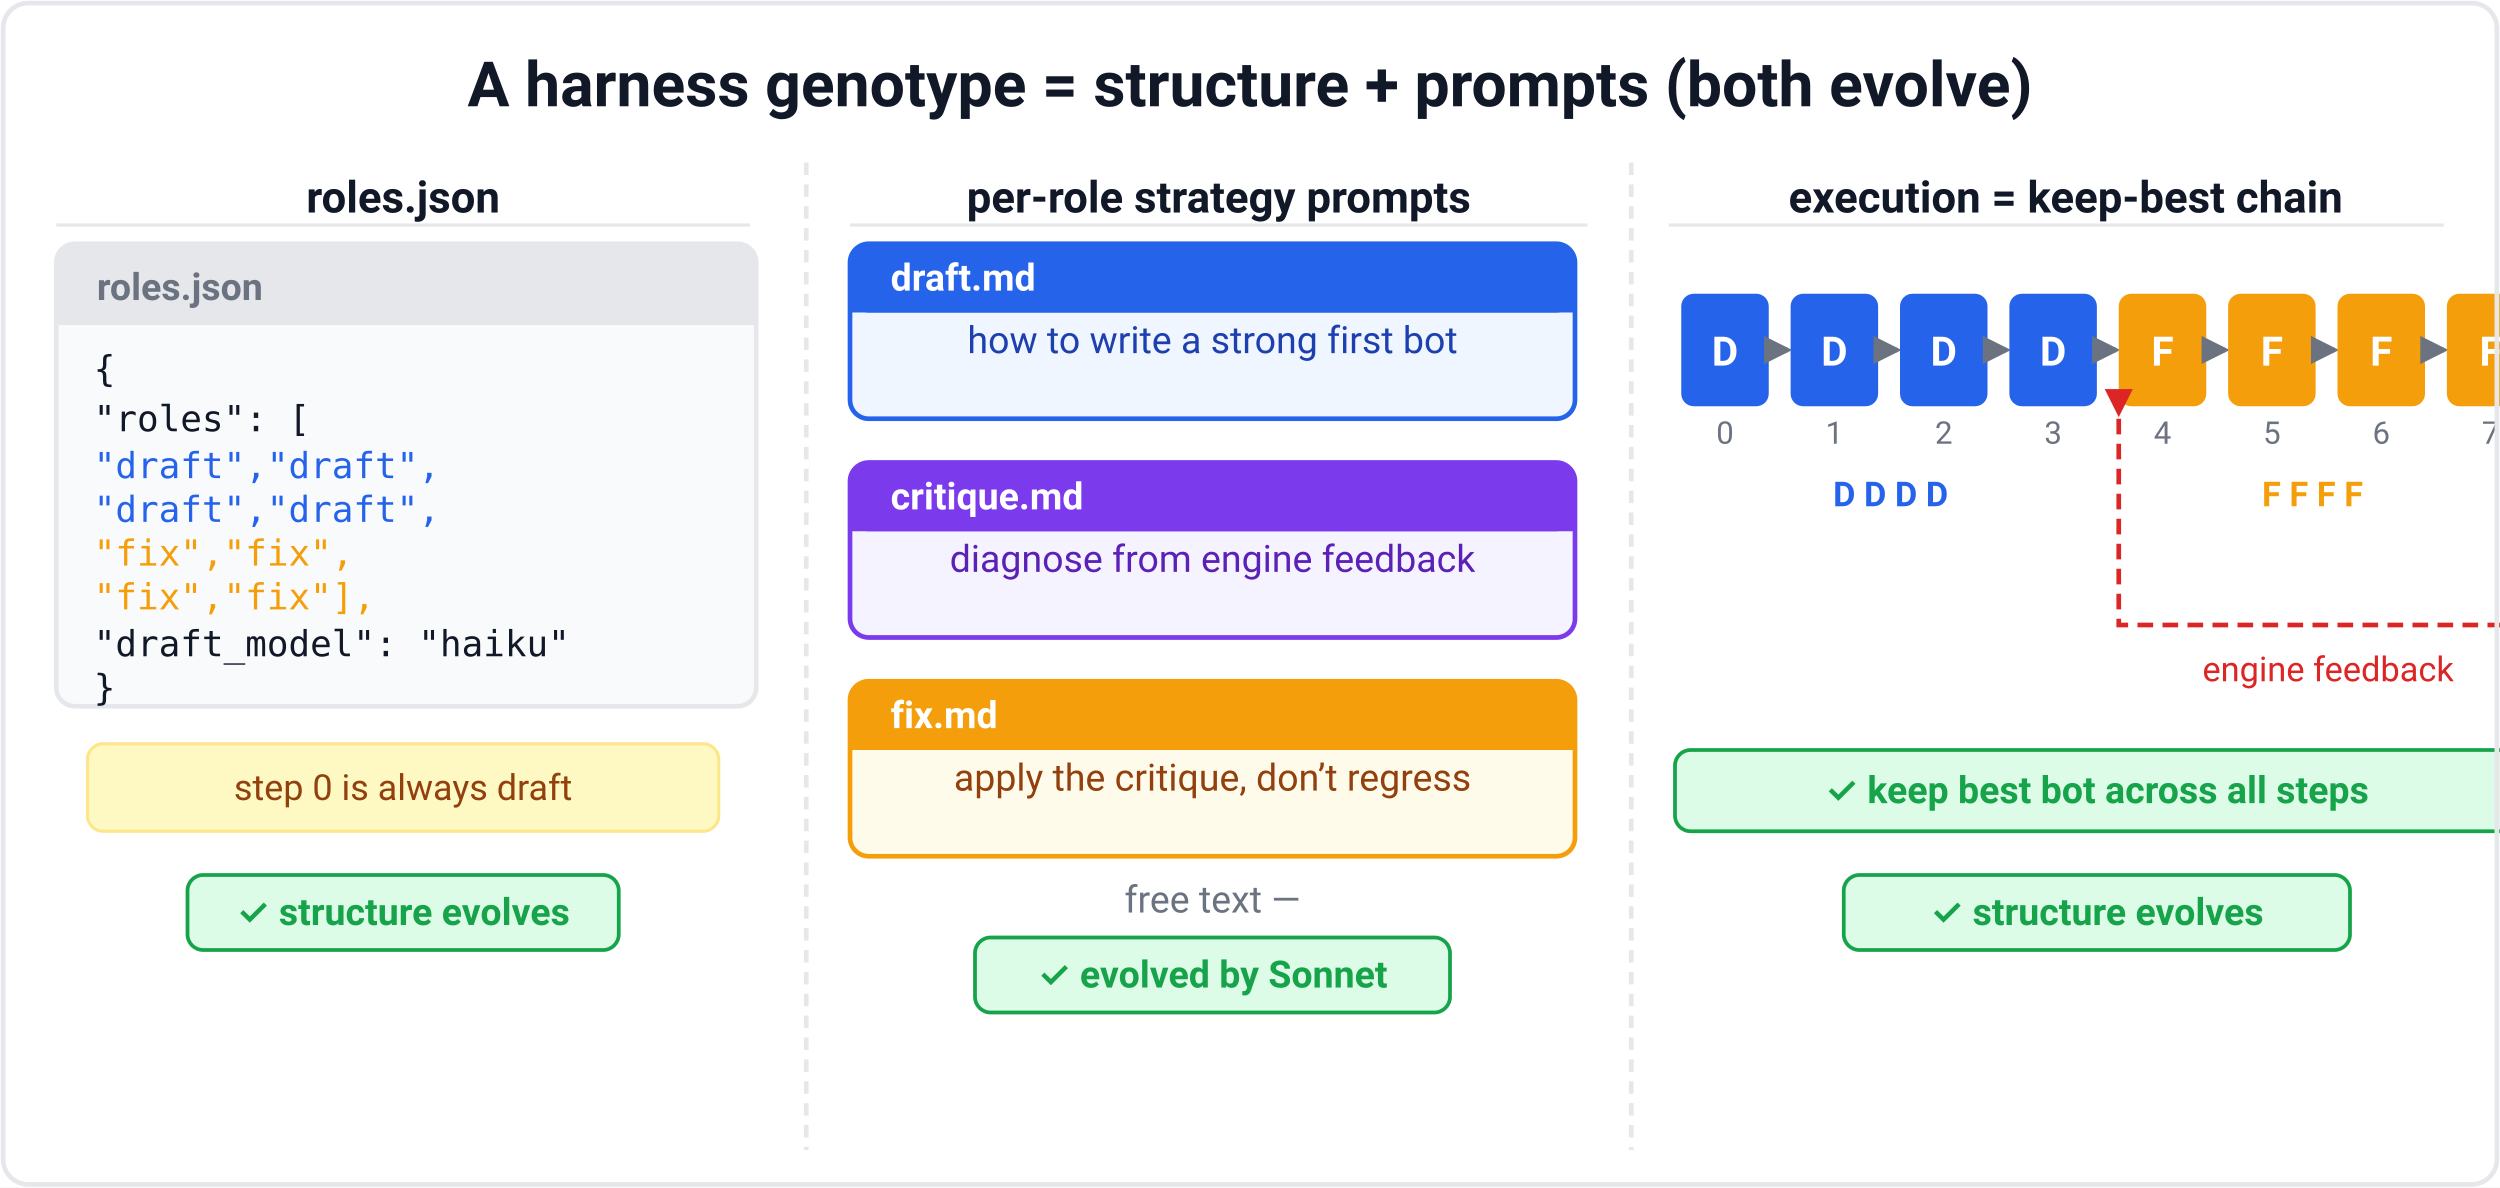
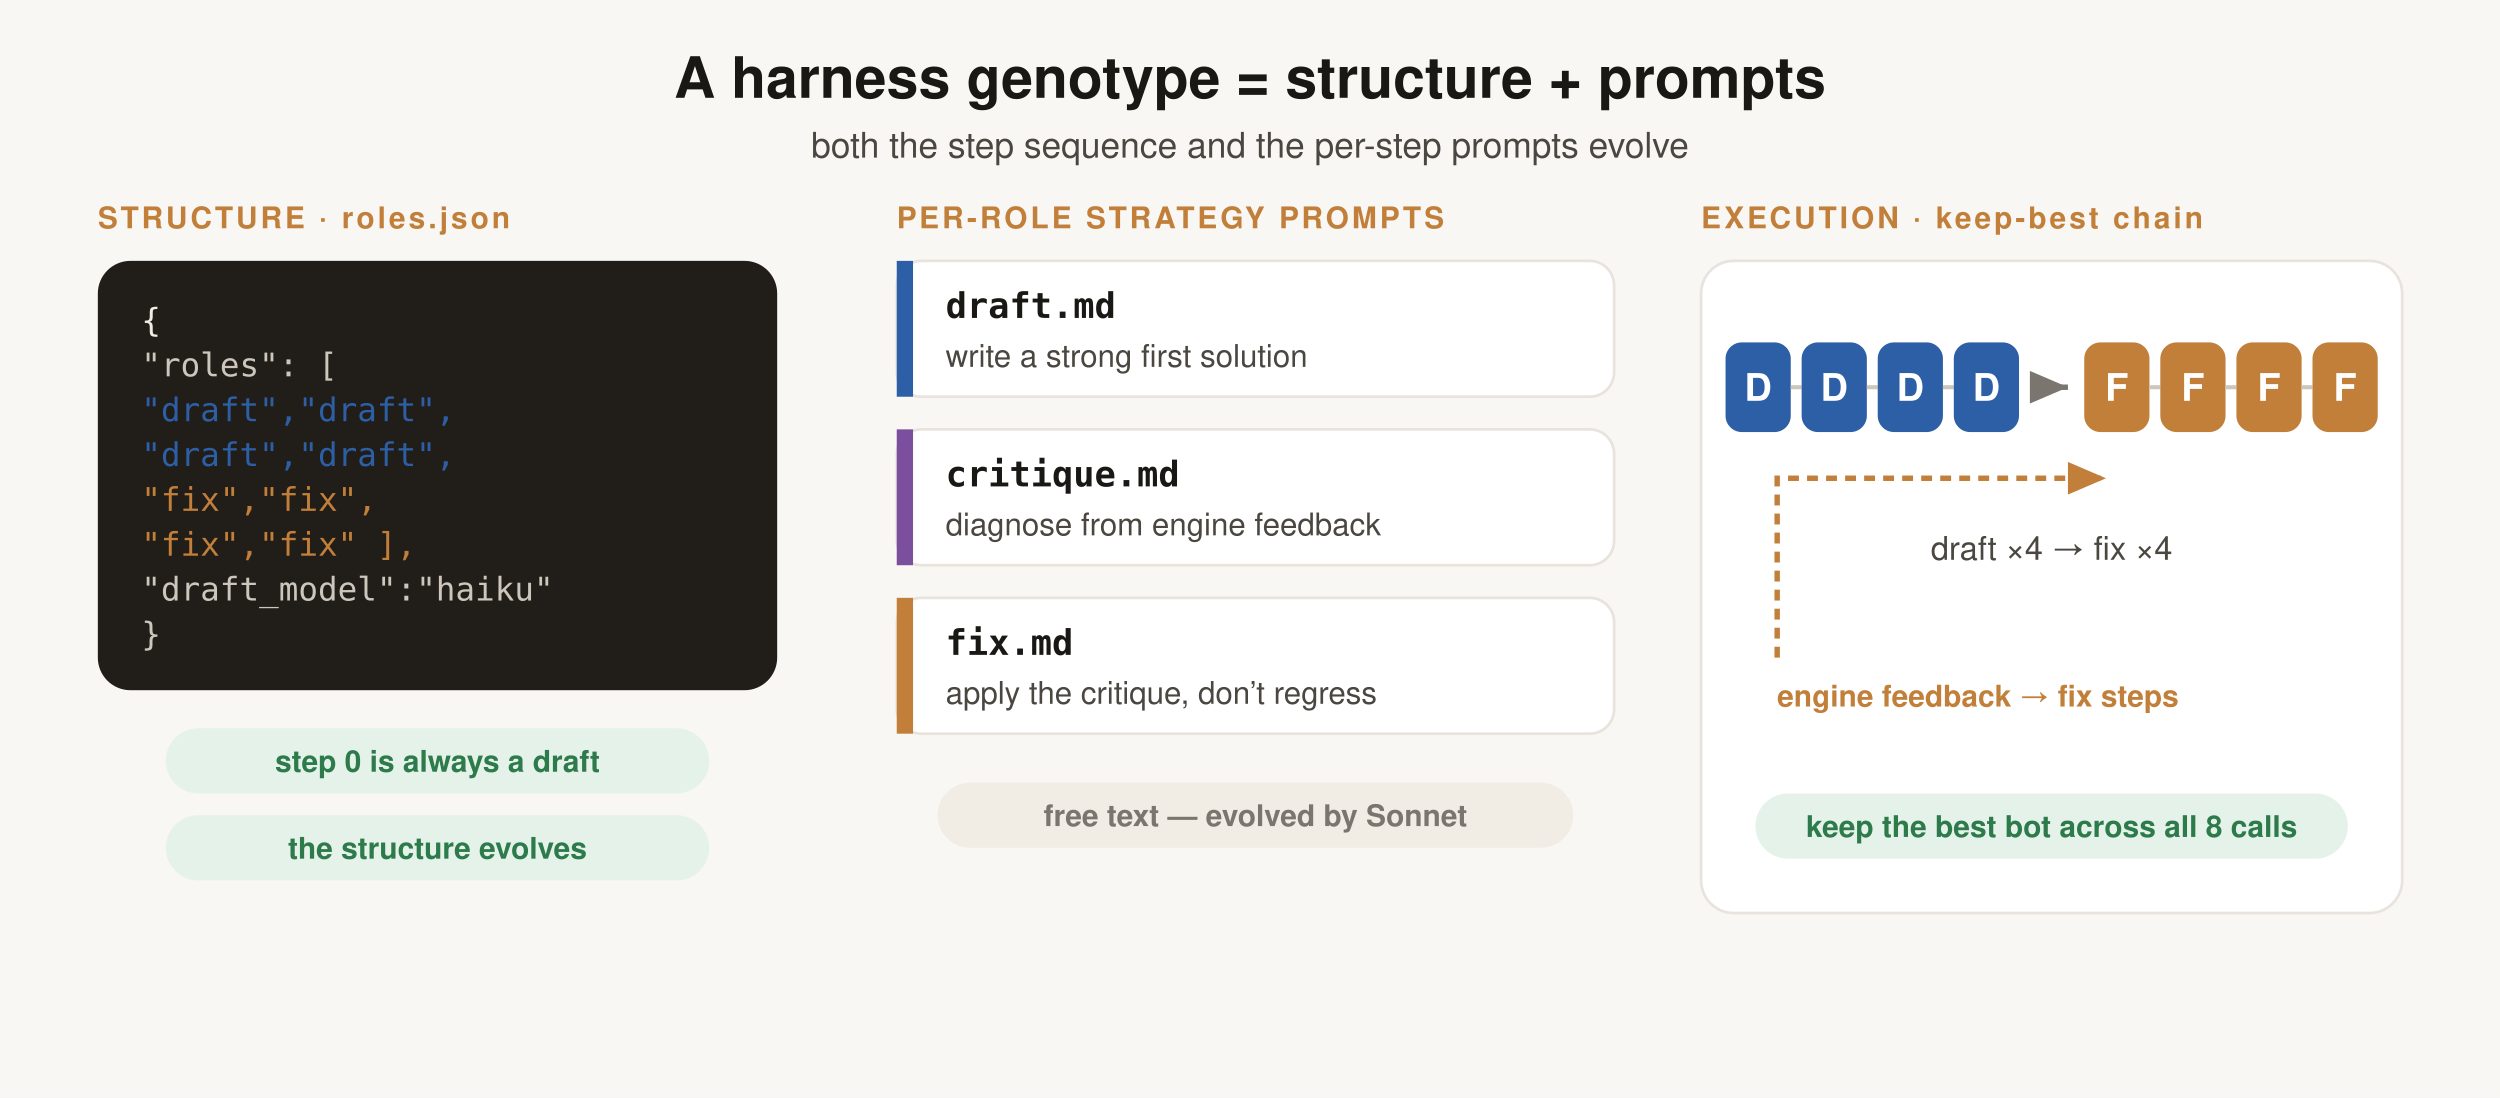
- <svg xmlns="http://www.w3.org/2000/svg" width="800" height="380" viewBox="0 0 800 380" font-family="system-ui,-apple-system,Segoe UI,Roboto,Helvetica,Arial,sans-serif">
-   <rect width="800" height="380" fill="#ffffff" />
-   <text x="400" y="34" text-anchor="middle" font-size="20" font-weight="700" fill="#111827">A harness genotype = structure + prompts (both evolve)</text>
-   <line x1="258" y1="52" x2="258" y2="368" stroke="#e5e7eb" stroke-width="1.5" stroke-dasharray="4,3" />
-   <line x1="522" y1="52" x2="522" y2="368" stroke="#e5e7eb" stroke-width="1.5" stroke-dasharray="4,3" />
-   <text x="129" y="68" text-anchor="middle" font-size="14" font-weight="700" fill="#111827">roles.json</text>
-   <rect x="18" y="78" width="224" height="148" rx="6" fill="#f9fafb" stroke="#e5e7eb" stroke-width="1.5" />
-   <rect x="18" y="78" width="224" height="26" rx="6" fill="#e5e7eb" />
-   <rect x="18" y="92" width="224" height="12" fill="#e5e7eb" />
-   <text x="31" y="96" font-size="12" font-weight="600" fill="#6b7280">roles.json</text>
-   <text x="30" y="122" font-size="11.5" fill="#111827" font-family="ui-monospace,SFMono-Regular,Menlo,monospace">{</text>
-   <text x="30" y="138" font-size="11.5" fill="#111827" font-family="ui-monospace,SFMono-Regular,Menlo,monospace">  "roles": [</text>
-   <text x="30" y="153" font-size="11.5" fill="#2563eb" font-family="ui-monospace,SFMono-Regular,Menlo,monospace">    "draft","draft",</text>
-   <text x="30" y="167" font-size="11.5" fill="#2563eb" font-family="ui-monospace,SFMono-Regular,Menlo,monospace">    "draft","draft",</text>
-   <text x="30" y="181" font-size="11.5" fill="#f59e0b" font-family="ui-monospace,SFMono-Regular,Menlo,monospace">    "fix","fix",</text>
-   <text x="30" y="195" font-size="11.5" fill="#f59e0b" font-family="ui-monospace,SFMono-Regular,Menlo,monospace">    "fix","fix"],</text>
-   <text x="30" y="210" font-size="11.5" fill="#111827" font-family="ui-monospace,SFMono-Regular,Menlo,monospace">  "draft_model": "haiku"</text>
-   <text x="30" y="224" font-size="11.5" fill="#111827" font-family="ui-monospace,SFMono-Regular,Menlo,monospace">}</text>
-   <rect x="28" y="238" width="202" height="28" rx="5" fill="#fef9c3" stroke="#fde68a" stroke-width="1" />
-   <text x="129" y="256" text-anchor="middle" font-size="11.5" fill="#92400e">step 0 is always draft</text>
-   <rect x="60" y="280" width="138" height="24" rx="5" fill="#dcfce7" stroke="#16a34a" stroke-width="1.2" />
-   <text x="129" y="296" text-anchor="middle" font-size="12" font-weight="600" fill="#16a34a">✓ structure evolves</text>
-   <text x="390" y="68" text-anchor="middle" font-size="14" font-weight="700" fill="#111827">per-role strategy prompts</text>
-   <rect x="272" y="78" width="232" height="56" rx="6" fill="#eff6ff" stroke="#2563eb" stroke-width="1.5" />
-   <rect x="272" y="78" width="232" height="22" rx="6" fill="#2563eb" />
-   <rect x="272" y="88" width="232" height="12" fill="#2563eb" />
-   <text x="285" y="93" font-size="12" font-weight="600" fill="#ffffff">draft.md</text>
-   <text x="388" y="113" text-anchor="middle" font-size="12" fill="#1e40af">how to write a strong first bot</text>
-   <rect x="272" y="148" width="232" height="56" rx="6" fill="#f5f3ff" stroke="#7c3aed" stroke-width="1.5" />
-   <rect x="272" y="148" width="232" height="22" rx="6" fill="#7c3aed" />
-   <rect x="272" y="158" width="232" height="12" fill="#7c3aed" />
-   <text x="285" y="163" font-size="12" font-weight="600" fill="#ffffff">critique.md</text>
-   <text x="388" y="183" text-anchor="middle" font-size="12" fill="#5b21b6">diagnose from engine feedback</text>
-   <rect x="272" y="218" width="232" height="56" rx="6" fill="#fffbeb" stroke="#f59e0b" stroke-width="1.5" />
-   <rect x="272" y="218" width="232" height="22" rx="6" fill="#f59e0b" />
-   <rect x="272" y="228" width="232" height="12" fill="#f59e0b" />
-   <text x="285" y="233" font-size="12" font-weight="600" fill="#ffffff">fix.md</text>
-   <text x="388" y="253" text-anchor="middle" font-size="12" fill="#92400e">apply the critique, don’t regress</text>
-   <text x="388" y="292" text-anchor="middle" font-size="12" fill="#6b7280">free text —</text>
-   <rect x="312" y="300" width="152" height="24" rx="5" fill="#dcfce7" stroke="#16a34a" stroke-width="1.2" />
-   <text x="388" y="316" text-anchor="middle" font-size="12" font-weight="600" fill="#16a34a">✓ evolved by Sonnet</text>
-   <text x="661" y="68" text-anchor="middle" font-size="14" font-weight="700" fill="#111827">execution = keep-best chain</text>
-   <rect x="538" y="94" width="28" height="36" rx="4" fill="#2563eb" />
-   <text x="552" y="117" text-anchor="middle" font-size="13" font-weight="700" fill="#ffffff">D</text>
-   <line x1="566" y1="112" x2="572" y2="112" stroke="#6b7280" stroke-width="1.5" marker-end="url(#arr)" />
-   <rect x="573" y="94" width="28" height="36" rx="4" fill="#2563eb" />
-   <text x="587" y="117" text-anchor="middle" font-size="13" font-weight="700" fill="#ffffff">D</text>
-   <line x1="601" y1="112" x2="607" y2="112" stroke="#6b7280" stroke-width="1.5" marker-end="url(#arr)" />
-   <rect x="608" y="94" width="28" height="36" rx="4" fill="#2563eb" />
-   <text x="622" y="117" text-anchor="middle" font-size="13" font-weight="700" fill="#ffffff">D</text>
-   <line x1="636" y1="112" x2="642" y2="112" stroke="#6b7280" stroke-width="1.5" marker-end="url(#arr)" />
-   <rect x="643" y="94" width="28" height="36" rx="4" fill="#2563eb" />
-   <text x="657" y="117" text-anchor="middle" font-size="13" font-weight="700" fill="#ffffff">D</text>
-   <line x1="671" y1="112" x2="677" y2="112" stroke="#6b7280" stroke-width="1.5" marker-end="url(#arr)" />
-   <rect x="678" y="94" width="28" height="36" rx="4" fill="#f59e0b" />
-   <text x="692" y="117" text-anchor="middle" font-size="13" font-weight="700" fill="#ffffff">F</text>
-   <line x1="706" y1="112" x2="712" y2="112" stroke="#6b7280" stroke-width="1.5" marker-end="url(#arr)" />
-   <rect x="713" y="94" width="28" height="36" rx="4" fill="#f59e0b" />
-   <text x="727" y="117" text-anchor="middle" font-size="13" font-weight="700" fill="#ffffff">F</text>
-   <line x1="741" y1="112" x2="747" y2="112" stroke="#6b7280" stroke-width="1.5" marker-end="url(#arr)" />
-   <rect x="748" y="94" width="28" height="36" rx="4" fill="#f59e0b" />
-   <text x="762" y="117" text-anchor="middle" font-size="13" font-weight="700" fill="#ffffff">F</text>
-   <line x1="776" y1="112" x2="782" y2="112" stroke="#6b7280" stroke-width="1.5" marker-end="url(#arr)" />
-   <rect x="783" y="94" width="28" height="36" rx="4" fill="#f59e0b" />
-   <text x="797" y="117" text-anchor="middle" font-size="13" font-weight="700" fill="#ffffff">F</text>
-   <text x="552" y="142" text-anchor="middle" font-size="10" fill="#6b7280">0</text>
-   <text x="587" y="142" text-anchor="middle" font-size="10" fill="#6b7280">1</text>
-   <text x="622" y="142" text-anchor="middle" font-size="10" fill="#6b7280">2</text>
-   <text x="657" y="142" text-anchor="middle" font-size="10" fill="#6b7280">3</text>
-   <text x="692" y="142" text-anchor="middle" font-size="10" fill="#6b7280">4</text>
-   <text x="727" y="142" text-anchor="middle" font-size="10" fill="#6b7280">5</text>
-   <text x="762" y="142" text-anchor="middle" font-size="10" fill="#6b7280">6</text>
-   <text x="797" y="142" text-anchor="middle" font-size="10" fill="#6b7280">7</text>
-   <text x="605" y="162" text-anchor="middle" font-size="11" fill="#2563eb" font-weight="600">D D D D</text>
-   <text x="740" y="162" text-anchor="middle" font-size="11" fill="#f59e0b" font-weight="600">F F F F</text>
-   <path d="M 811 130 L 811 200 L 678 200 L 678 132" fill="none" stroke="#dc2626" stroke-width="1.5" stroke-dasharray="5,3" marker-end="url(#redarr)" />
-   <text x="745" y="218" text-anchor="middle" font-size="11" fill="#dc2626">engine feedback</text>
-   <rect x="536" y="240" width="270" height="26" rx="5" fill="#dcfce7" stroke="#16a34a" stroke-width="1.2" />
-   <text x="671" y="257" text-anchor="middle" font-size="12" font-weight="600" fill="#16a34a">✓ keep best bot across all steps</text>
-   <rect x="590" y="280" width="162" height="24" rx="5" fill="#dcfce7" stroke="#16a34a" stroke-width="1.2" />
-   <text x="671" y="296" text-anchor="middle" font-size="12" font-weight="600" fill="#16a34a">✓ structure evolves</text>
+ <svg xmlns="http://www.w3.org/2000/svg" width="920" height="404" viewBox="0 0 920 404" font-family="system-ui,-apple-system,Segoe UI,Helvetica,Arial,sans-serif">
+   <rect width="920" height="404" fill="#f9f7f4" />
  <defs>
-     <marker id="arr" markerWidth="6" markerHeight="6" refX="5" refY="3" orient="auto">
-       <path d="M0,0 L6,3 L0,6 Z" fill="#6b7280" />
+     <marker id="a" markerWidth="9" markerHeight="9" refX="7" refY="3" orient="auto">
+       <path d="M0,0 L7,3 L0,6 Z" fill="#7a756e" />
    </marker>
-     <marker id="redarr" markerWidth="6" markerHeight="6" refX="1" refY="3" orient="auto">
-       <path d="M6,0 L0,3 L6,6 Z" fill="#dc2626" />
+     <marker id="ag" markerWidth="10" markerHeight="10" refX="7" refY="3" orient="auto">
+       <path d="M0,0 L7,3 L0,6 Z" fill="#2d7a4a" />
+     </marker>
+     <marker id="ar" markerWidth="10" markerHeight="10" refX="7" refY="3" orient="auto">
+       <path d="M0,0 L7,3 L0,6 Z" fill="#b84040" />
+     </marker>
+     <marker id="aa" markerWidth="9" markerHeight="9" refX="6" refY="3" orient="auto">
+       <path d="M0,0 L7,3 L0,6 Z" fill="#c17f3a" />
    </marker>
  </defs>
-   <line x1="18" y1="72" x2="240" y2="72" stroke="#e5e7eb" stroke-width="1" />
-   <line x1="272" y1="72" x2="508" y2="72" stroke="#e5e7eb" stroke-width="1" />
-   <line x1="534" y1="72" x2="782" y2="72" stroke="#e5e7eb" stroke-width="1" />
-   <rect x="1" y="1" width="798" height="378" rx="8" fill="none" stroke="#e5e7eb" stroke-width="1.5" />
+   <text x="460.0" y="36.0" font-family="system-ui,-apple-system,Segoe UI,Helvetica,Arial,sans-serif" font-size="21" font-weight="800" fill="#1a1814" text-anchor="middle">A harness genotype = structure + prompts</text>
+   <text x="460.0" y="58.0" font-family="system-ui,-apple-system,Segoe UI,Helvetica,Arial,sans-serif" font-size="13" font-weight="400" fill="#4a4640" text-anchor="middle">both the step sequence and the per-step prompts evolve</text>
+   <text x="36.0" y="84.0" font-family="system-ui,-apple-system,Segoe UI,Helvetica,Arial,sans-serif" font-size="11" font-weight="700" fill="#c17f3a" text-anchor="start" letter-spacing="0.1em">STRUCTURE · roles.json</text>
+   <rect x="36.0" y="96.0" width="250.0" height="158.0" rx="12" fill="#211d18" />
+   <text x="52.0" y="122.0" font-family="ui-monospace,SFMono-Regular,Menlo,Consolas,monospace" font-size="12" font-weight="500" fill="#f0ebe3" text-anchor="start">{</text>
+   <text x="52.0" y="138.5" font-family="ui-monospace,SFMono-Regular,Menlo,Consolas,monospace" font-size="12" font-weight="500" fill="#cdc6bc" text-anchor="start">  "roles": [</text>
+   <text x="52.0" y="155.0" font-family="ui-monospace,SFMono-Regular,Menlo,Consolas,monospace" font-size="12" font-weight="500" fill="#2d5fa6" text-anchor="start">    "draft","draft",</text>
+   <text x="52.0" y="171.5" font-family="ui-monospace,SFMono-Regular,Menlo,Consolas,monospace" font-size="12" font-weight="500" fill="#2d5fa6" text-anchor="start">    "draft","draft",</text>
+   <text x="52.0" y="188.0" font-family="ui-monospace,SFMono-Regular,Menlo,Consolas,monospace" font-size="12" font-weight="500" fill="#c17f3a" text-anchor="start">    "fix","fix",</text>
+   <text x="52.0" y="204.5" font-family="ui-monospace,SFMono-Regular,Menlo,Consolas,monospace" font-size="12" font-weight="500" fill="#c17f3a" text-anchor="start">    "fix","fix" ],</text>
+   <text x="52.0" y="221.0" font-family="ui-monospace,SFMono-Regular,Menlo,Consolas,monospace" font-size="12" font-weight="500" fill="#cdc6bc" text-anchor="start">  "draft_model":"haiku"</text>
+   <text x="52.0" y="237.5" font-family="ui-monospace,SFMono-Regular,Menlo,Consolas,monospace" font-size="12" font-weight="500" fill="#cdc6bc" text-anchor="start">}</text>
+   <rect x="61.0" y="268.0" width="200.0" height="24.0" rx="12" fill="#e4f2ea" />
+   <text x="161.0" y="284.0" font-family="system-ui,-apple-system,Segoe UI,Helvetica,Arial,sans-serif" font-size="11" font-weight="700" fill="#2d7a4a" text-anchor="middle">step 0 is always a draft</text>
+   <rect x="61.0" y="300.0" width="200.0" height="24.0" rx="12" fill="#e4f2ea" />
+   <text x="161.0" y="316.0" font-family="system-ui,-apple-system,Segoe UI,Helvetica,Arial,sans-serif" font-size="11" font-weight="700" fill="#2d7a4a" text-anchor="middle">the structure evolves</text>
+   <text x="330.0" y="84.0" font-family="system-ui,-apple-system,Segoe UI,Helvetica,Arial,sans-serif" font-size="11" font-weight="700" fill="#c17f3a" text-anchor="start" letter-spacing="0.1em">PER-ROLE STRATEGY PROMPTS</text>
+   <rect x="330.0" y="96.0" width="264.0" height="50.0" rx="9" fill="#ffffff" stroke="#e8e3dc" stroke-width="1" />
+   <rect x="330.0" y="96.0" width="6.0" height="50.0" rx="0" fill="#2d5fa6" />
+   <text x="348.0" y="117.0" font-family="ui-monospace,SFMono-Regular,Menlo,Consolas,monospace" font-size="13" font-weight="700" fill="#1a1814" text-anchor="start">draft.md</text>
+   <text x="348.0" y="135.0" font-family="system-ui,-apple-system,Segoe UI,Helvetica,Arial,sans-serif" font-size="11.5" font-weight="400" fill="#4a4640" text-anchor="start">write a strong first solution</text>
+   <rect x="330.0" y="158.0" width="264.0" height="50.0" rx="9" fill="#ffffff" stroke="#e8e3dc" stroke-width="1" />
+   <rect x="330.0" y="158.0" width="6.0" height="50.0" rx="0" fill="#7b4f9e" />
+   <text x="348.0" y="179.0" font-family="ui-monospace,SFMono-Regular,Menlo,Consolas,monospace" font-size="13" font-weight="700" fill="#1a1814" text-anchor="start">critique.md</text>
+   <text x="348.0" y="197.0" font-family="system-ui,-apple-system,Segoe UI,Helvetica,Arial,sans-serif" font-size="11.5" font-weight="400" fill="#4a4640" text-anchor="start">diagnose from engine feedback</text>
+   <rect x="330.0" y="220.0" width="264.0" height="50.0" rx="9" fill="#ffffff" stroke="#e8e3dc" stroke-width="1" />
+   <rect x="330.0" y="220.0" width="6.0" height="50.0" rx="0" fill="#c17f3a" />
+   <text x="348.0" y="241.0" font-family="ui-monospace,SFMono-Regular,Menlo,Consolas,monospace" font-size="13" font-weight="700" fill="#1a1814" text-anchor="start">fix.md</text>
+   <text x="348.0" y="259.0" font-family="system-ui,-apple-system,Segoe UI,Helvetica,Arial,sans-serif" font-size="11.5" font-weight="400" fill="#4a4640" text-anchor="start">apply the critique, don’t regress</text>
+   <rect x="345.0" y="288.0" width="234.0" height="24.0" rx="12" fill="#f1ece4" />
+   <text x="462.0" y="304.0" font-family="system-ui,-apple-system,Segoe UI,Helvetica,Arial,sans-serif" font-size="11" font-weight="700" fill="#7a756e" text-anchor="middle">free text — evolved by Sonnet</text>
+   <text x="626.0" y="84.0" font-family="system-ui,-apple-system,Segoe UI,Helvetica,Arial,sans-serif" font-size="11" font-weight="700" fill="#c17f3a" text-anchor="start" letter-spacing="0.1em">EXECUTION · keep-best chain</text>
+   <rect x="626.0" y="96.0" width="258.0" height="240.0" rx="12" fill="#ffffff" stroke="#e8e3dc" stroke-width="1" />
+   <rect x="635.0" y="126.0" width="24.0" height="33.0" rx="6" fill="#2d5fa6" />
+   <text x="647.0" y="147.5" font-family="system-ui,-apple-system,Segoe UI,Helvetica,Arial,sans-serif" font-size="14" font-weight="800" fill="#fff" text-anchor="middle">D</text>
+   <line x1="659.0" y1="142.5" x2="663.0" y2="142.5" stroke="#cdc6bc" stroke-width="1.5" />
+   <rect x="663.0" y="126.0" width="24.0" height="33.0" rx="6" fill="#2d5fa6" />
+   <text x="675.0" y="147.5" font-family="system-ui,-apple-system,Segoe UI,Helvetica,Arial,sans-serif" font-size="14" font-weight="800" fill="#fff" text-anchor="middle">D</text>
+   <line x1="687.0" y1="142.5" x2="691.0" y2="142.5" stroke="#cdc6bc" stroke-width="1.5" />
+   <rect x="691.0" y="126.0" width="24.0" height="33.0" rx="6" fill="#2d5fa6" />
+   <text x="703.0" y="147.5" font-family="system-ui,-apple-system,Segoe UI,Helvetica,Arial,sans-serif" font-size="14" font-weight="800" fill="#fff" text-anchor="middle">D</text>
+   <line x1="715.0" y1="142.5" x2="719.0" y2="142.5" stroke="#cdc6bc" stroke-width="1.5" />
+   <rect x="719.0" y="126.0" width="24.0" height="33.0" rx="6" fill="#2d5fa6" />
+   <text x="731.0" y="147.5" font-family="system-ui,-apple-system,Segoe UI,Helvetica,Arial,sans-serif" font-size="14" font-weight="800" fill="#fff" text-anchor="middle">D</text>
+   <path d="M748.0,142.5 l13,0" stroke="#7a756e" stroke-width="2" marker-end="url(#a)" />
+   <rect x="767.0" y="126.0" width="24.0" height="33.0" rx="6" fill="#c17f3a" />
+   <text x="779.0" y="147.5" font-family="system-ui,-apple-system,Segoe UI,Helvetica,Arial,sans-serif" font-size="14" font-weight="800" fill="#fff" text-anchor="middle">F</text>
+   <line x1="791.0" y1="142.5" x2="795.0" y2="142.5" stroke="#cdc6bc" stroke-width="1.5" />
+   <rect x="795.0" y="126.0" width="24.0" height="33.0" rx="6" fill="#c17f3a" />
+   <text x="807.0" y="147.5" font-family="system-ui,-apple-system,Segoe UI,Helvetica,Arial,sans-serif" font-size="14" font-weight="800" fill="#fff" text-anchor="middle">F</text>
+   <line x1="819.0" y1="142.5" x2="823.0" y2="142.5" stroke="#cdc6bc" stroke-width="1.5" />
+   <rect x="823.0" y="126.0" width="24.0" height="33.0" rx="6" fill="#c17f3a" />
+   <text x="835.0" y="147.5" font-family="system-ui,-apple-system,Segoe UI,Helvetica,Arial,sans-serif" font-size="14" font-weight="800" fill="#fff" text-anchor="middle">F</text>
+   <line x1="847.0" y1="142.5" x2="851.0" y2="142.5" stroke="#cdc6bc" stroke-width="1.5" />
+   <rect x="851.0" y="126.0" width="24.0" height="33.0" rx="6" fill="#c17f3a" />
+   <text x="863.0" y="147.5" font-family="system-ui,-apple-system,Segoe UI,Helvetica,Arial,sans-serif" font-size="14" font-weight="800" fill="#fff" text-anchor="middle">F</text>
+   <text x="755.0" y="206.0" font-family="system-ui,-apple-system,Segoe UI,Helvetica,Arial,sans-serif" font-size="12" font-weight="400" fill="#4a4640" text-anchor="middle">draft ×4   →   fix ×4</text>
+   <path d="M654,242 L654,176 L773.0,176" fill="none" stroke="#c17f3a" stroke-width="2" stroke-dasharray="4,3" marker-end="url(#aa)" />
+   <text x="654.0" y="260.0" font-family="system-ui,-apple-system,Segoe UI,Helvetica,Arial,sans-serif" font-size="11" font-weight="700" fill="#c17f3a" text-anchor="start">engine feedback → fix steps</text>
+   <rect x="646.0" y="292.0" width="218.0" height="24.0" rx="12" fill="#e4f2ea" />
+   <text x="755.0" y="308.0" font-family="system-ui,-apple-system,Segoe UI,Helvetica,Arial,sans-serif" font-size="11" font-weight="700" fill="#2d7a4a" text-anchor="middle">keep the best bot across all 8 calls</text>
</svg>
